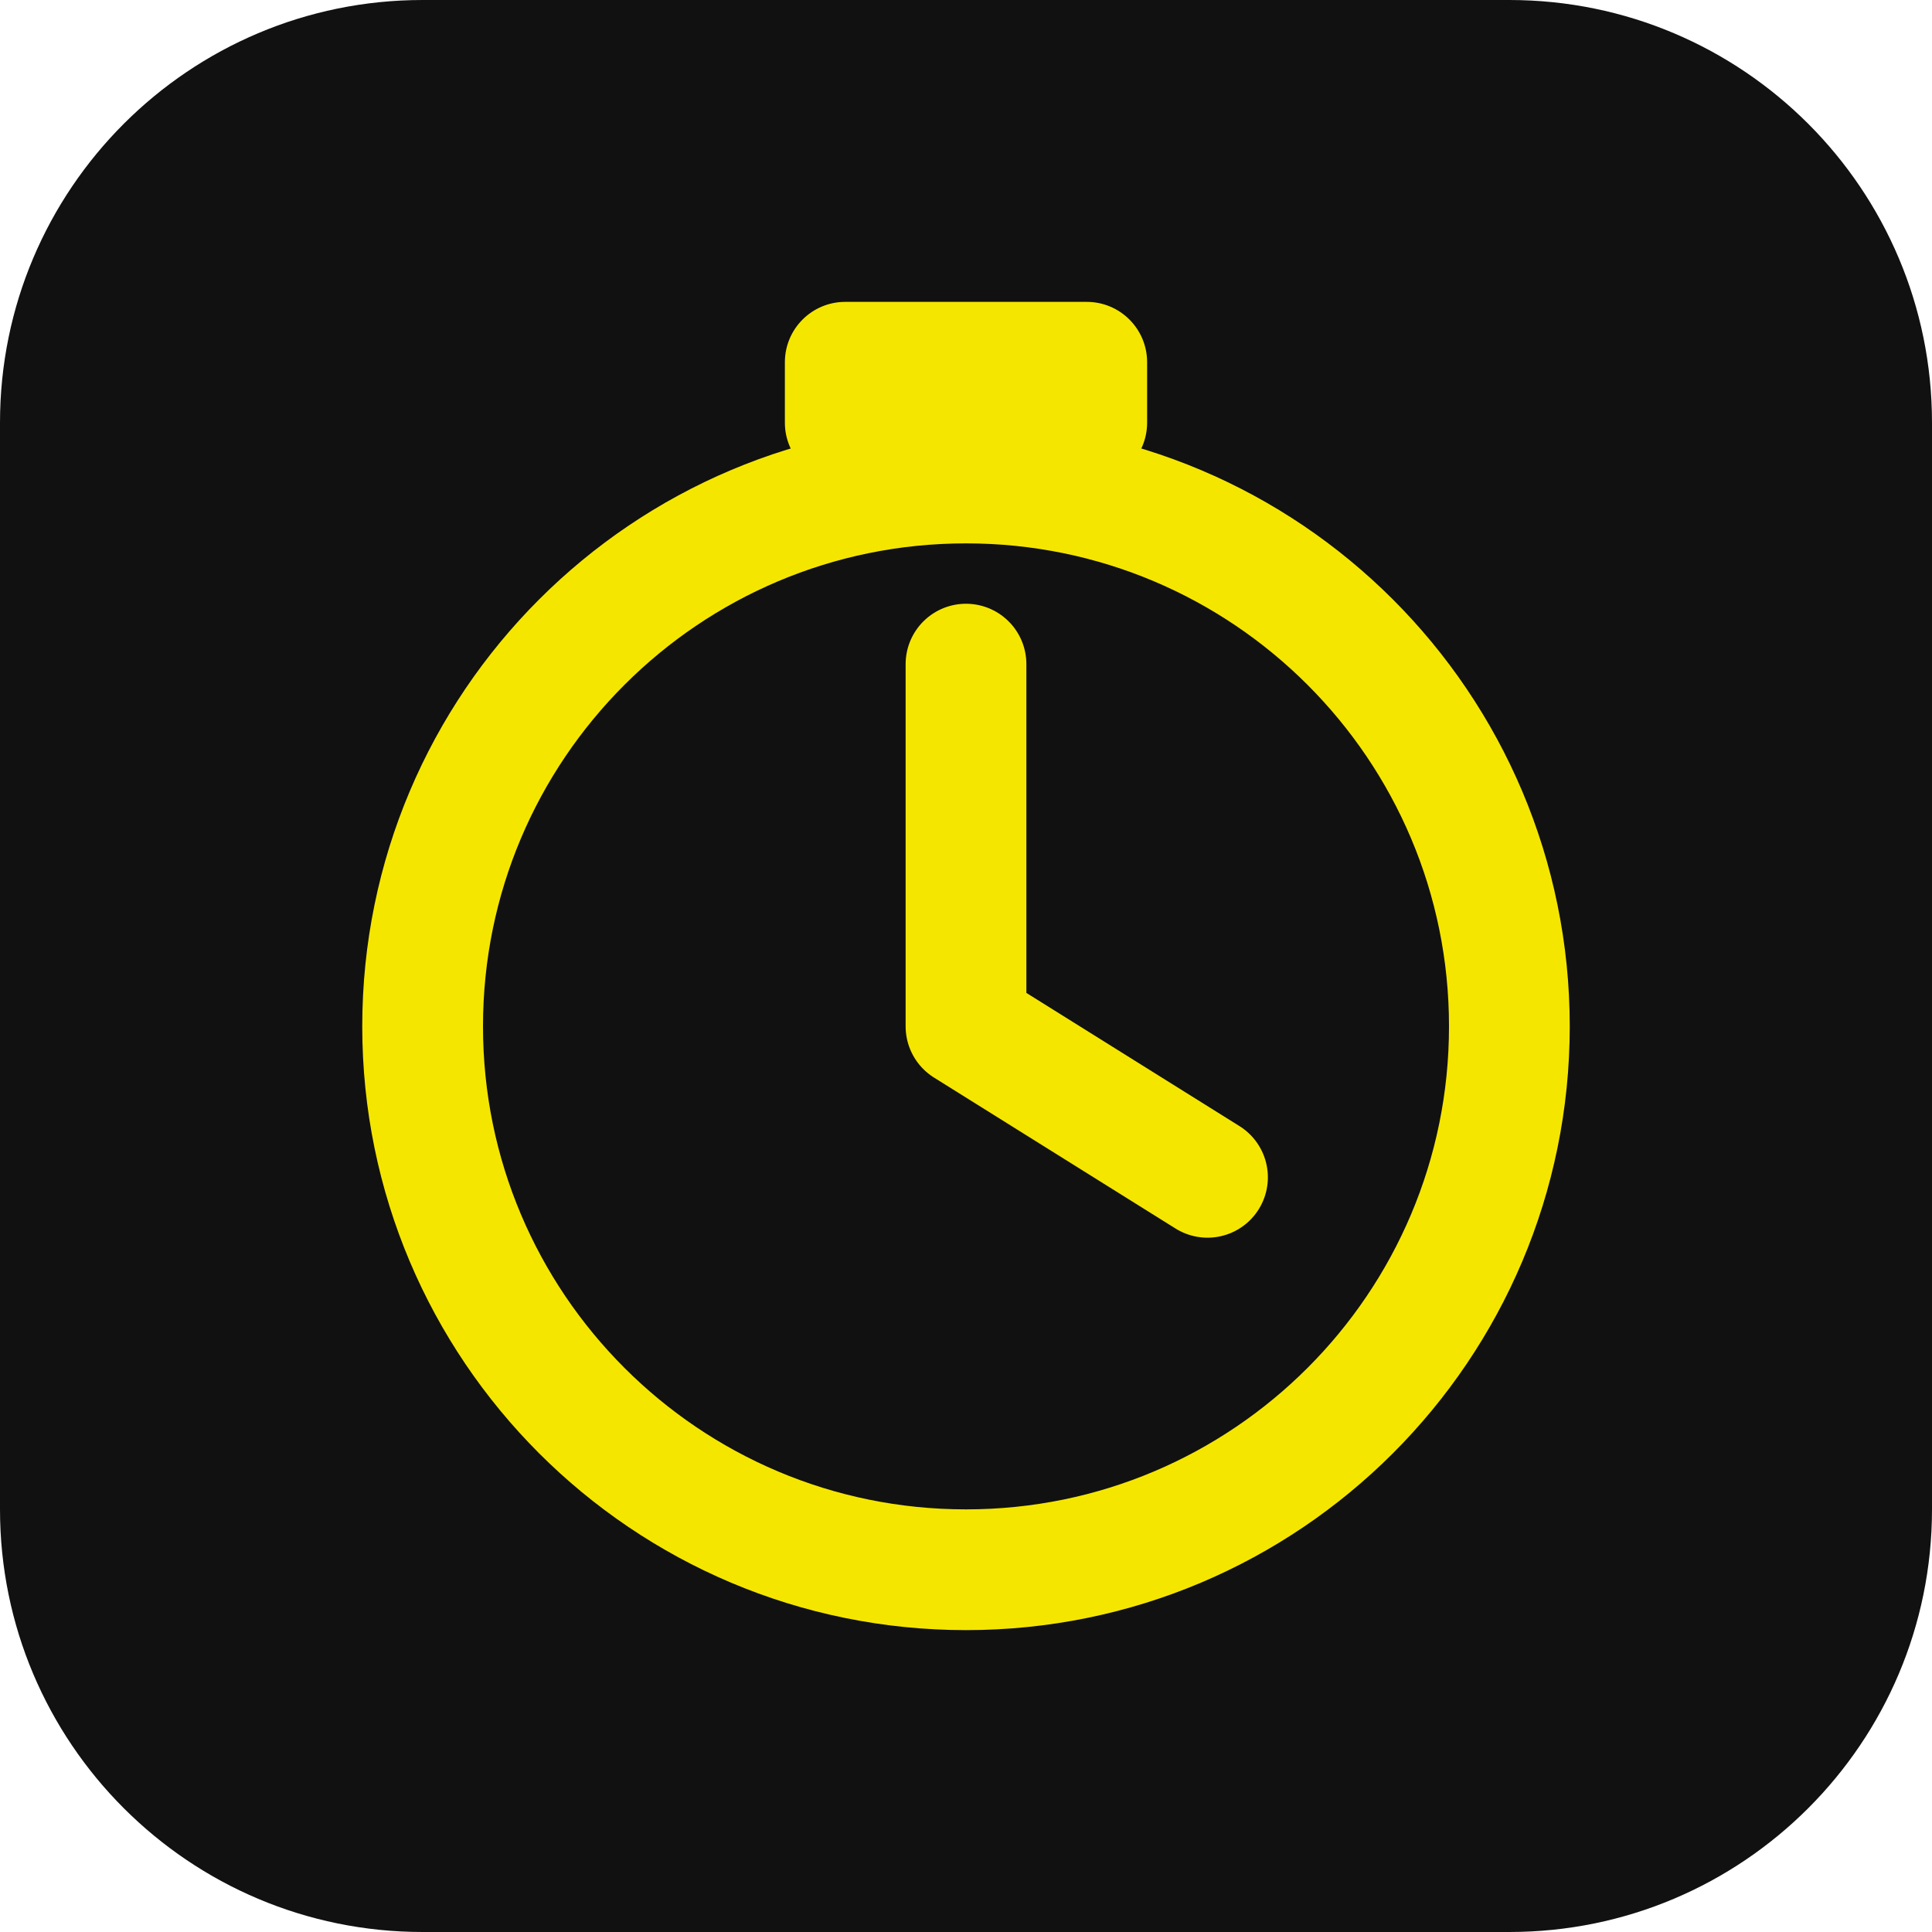
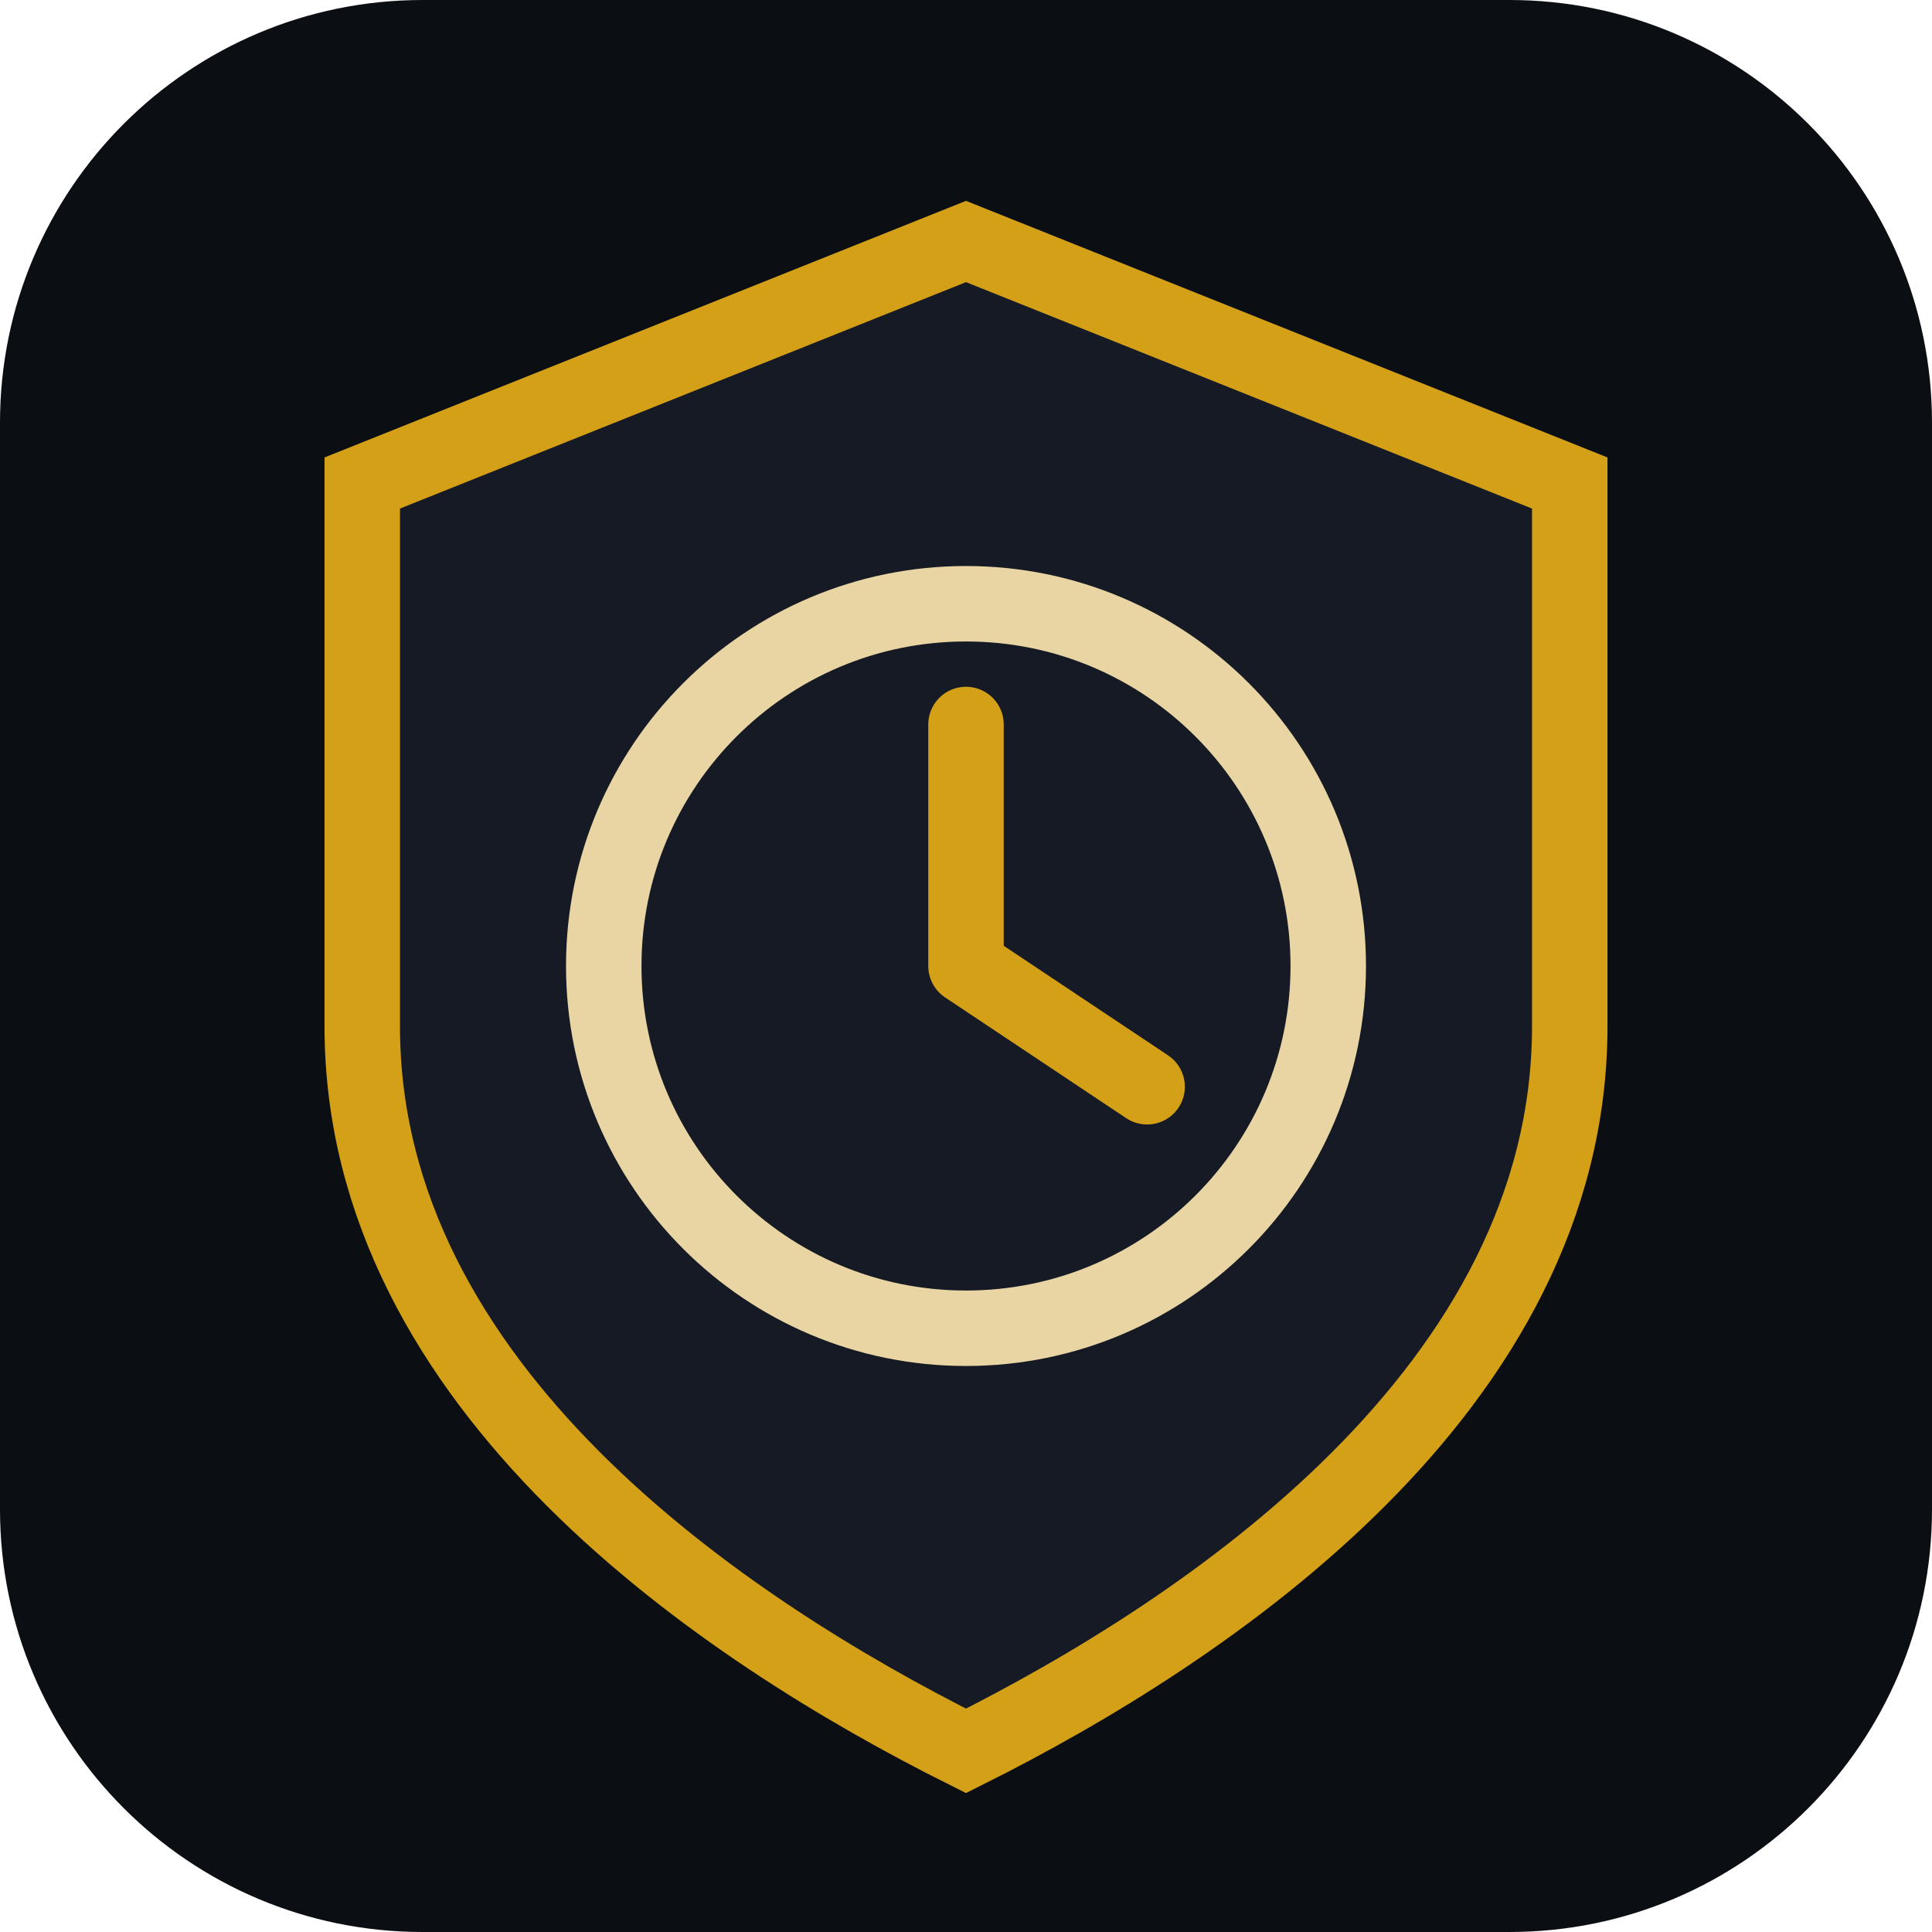
<svg xmlns="http://www.w3.org/2000/svg" viewBox="0 0 64 64" fill="none">
-   <rect width="64" height="64" rx="14" fill="#111" />
-   <circle cx="32" cy="34" r="18" stroke="#F5E600" stroke-width="4" />
-   <path d="M32 22v12l8 5" stroke="#F5E600" stroke-width="4" stroke-linecap="round" stroke-linejoin="round" />
-   <rect x="26" y="10" width="12" height="6" rx="2" fill="#F5E600" />
+   <rect width="64" height="64" rx="14" fill="#0B0E12" />
+   <path d="M32 8 L52 16 V34 C52 46 40 54 32 58 C24 54 12 46 12 34 V16 Z" fill="#151A24" stroke="#D4A017" stroke-width="2.5" />
+   <circle cx="32" cy="32" r="12" stroke="#E8D5A3" stroke-width="2.5" />
+   <path d="M32 24 V32 L38 36" stroke="#D4A017" stroke-width="2.5" stroke-linecap="round" stroke-linejoin="round" />
</svg>
